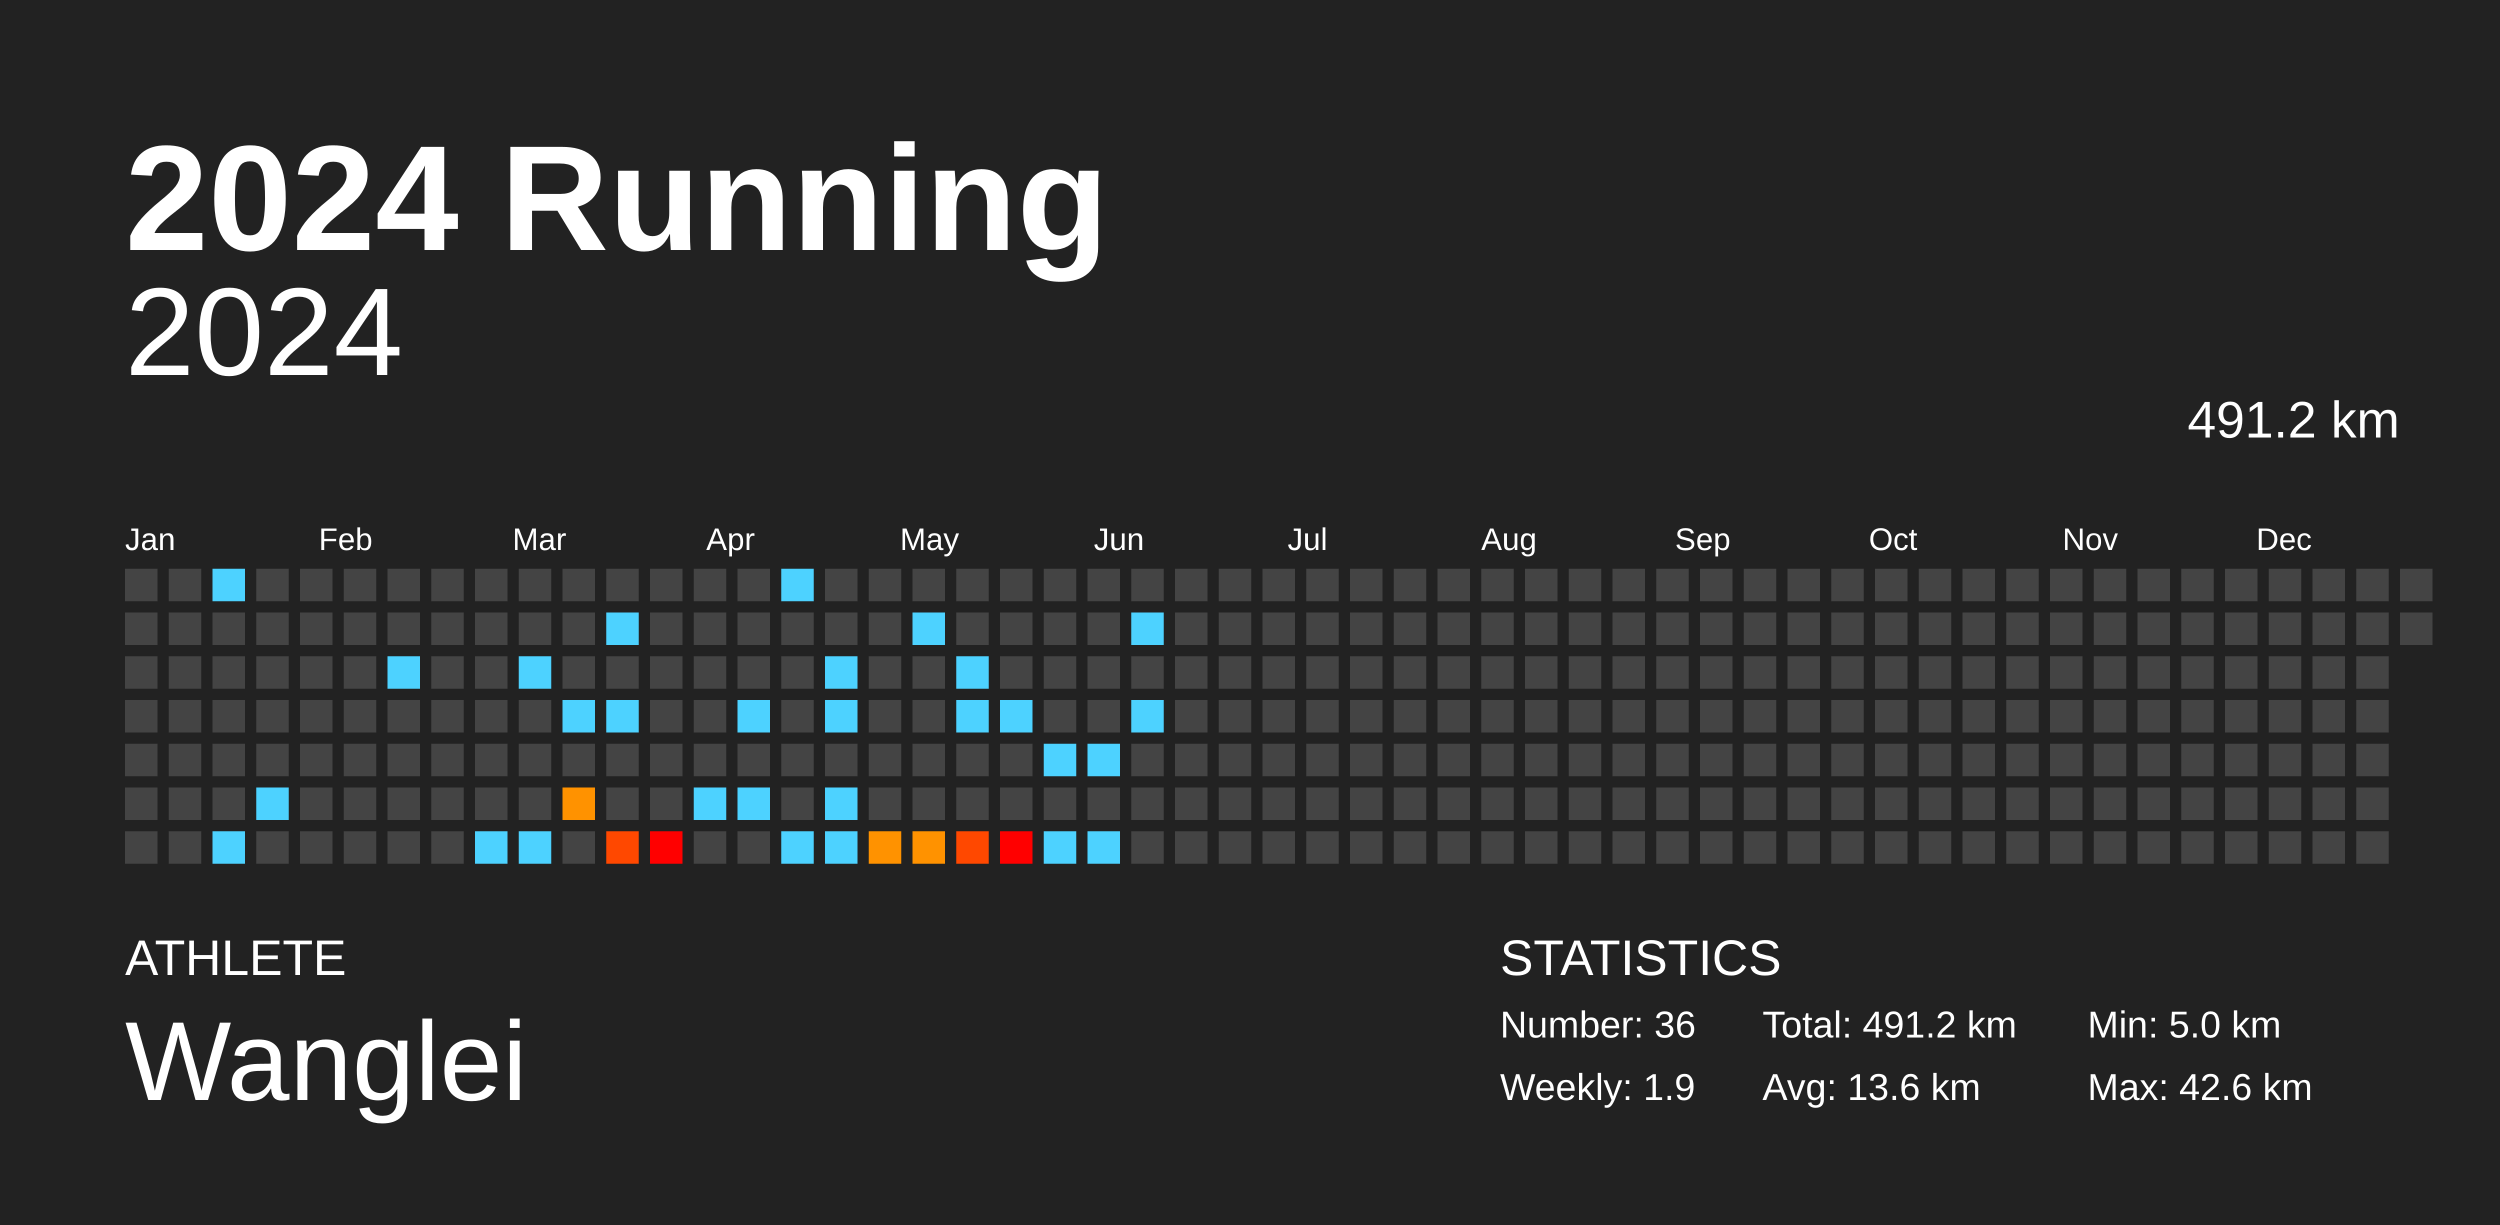
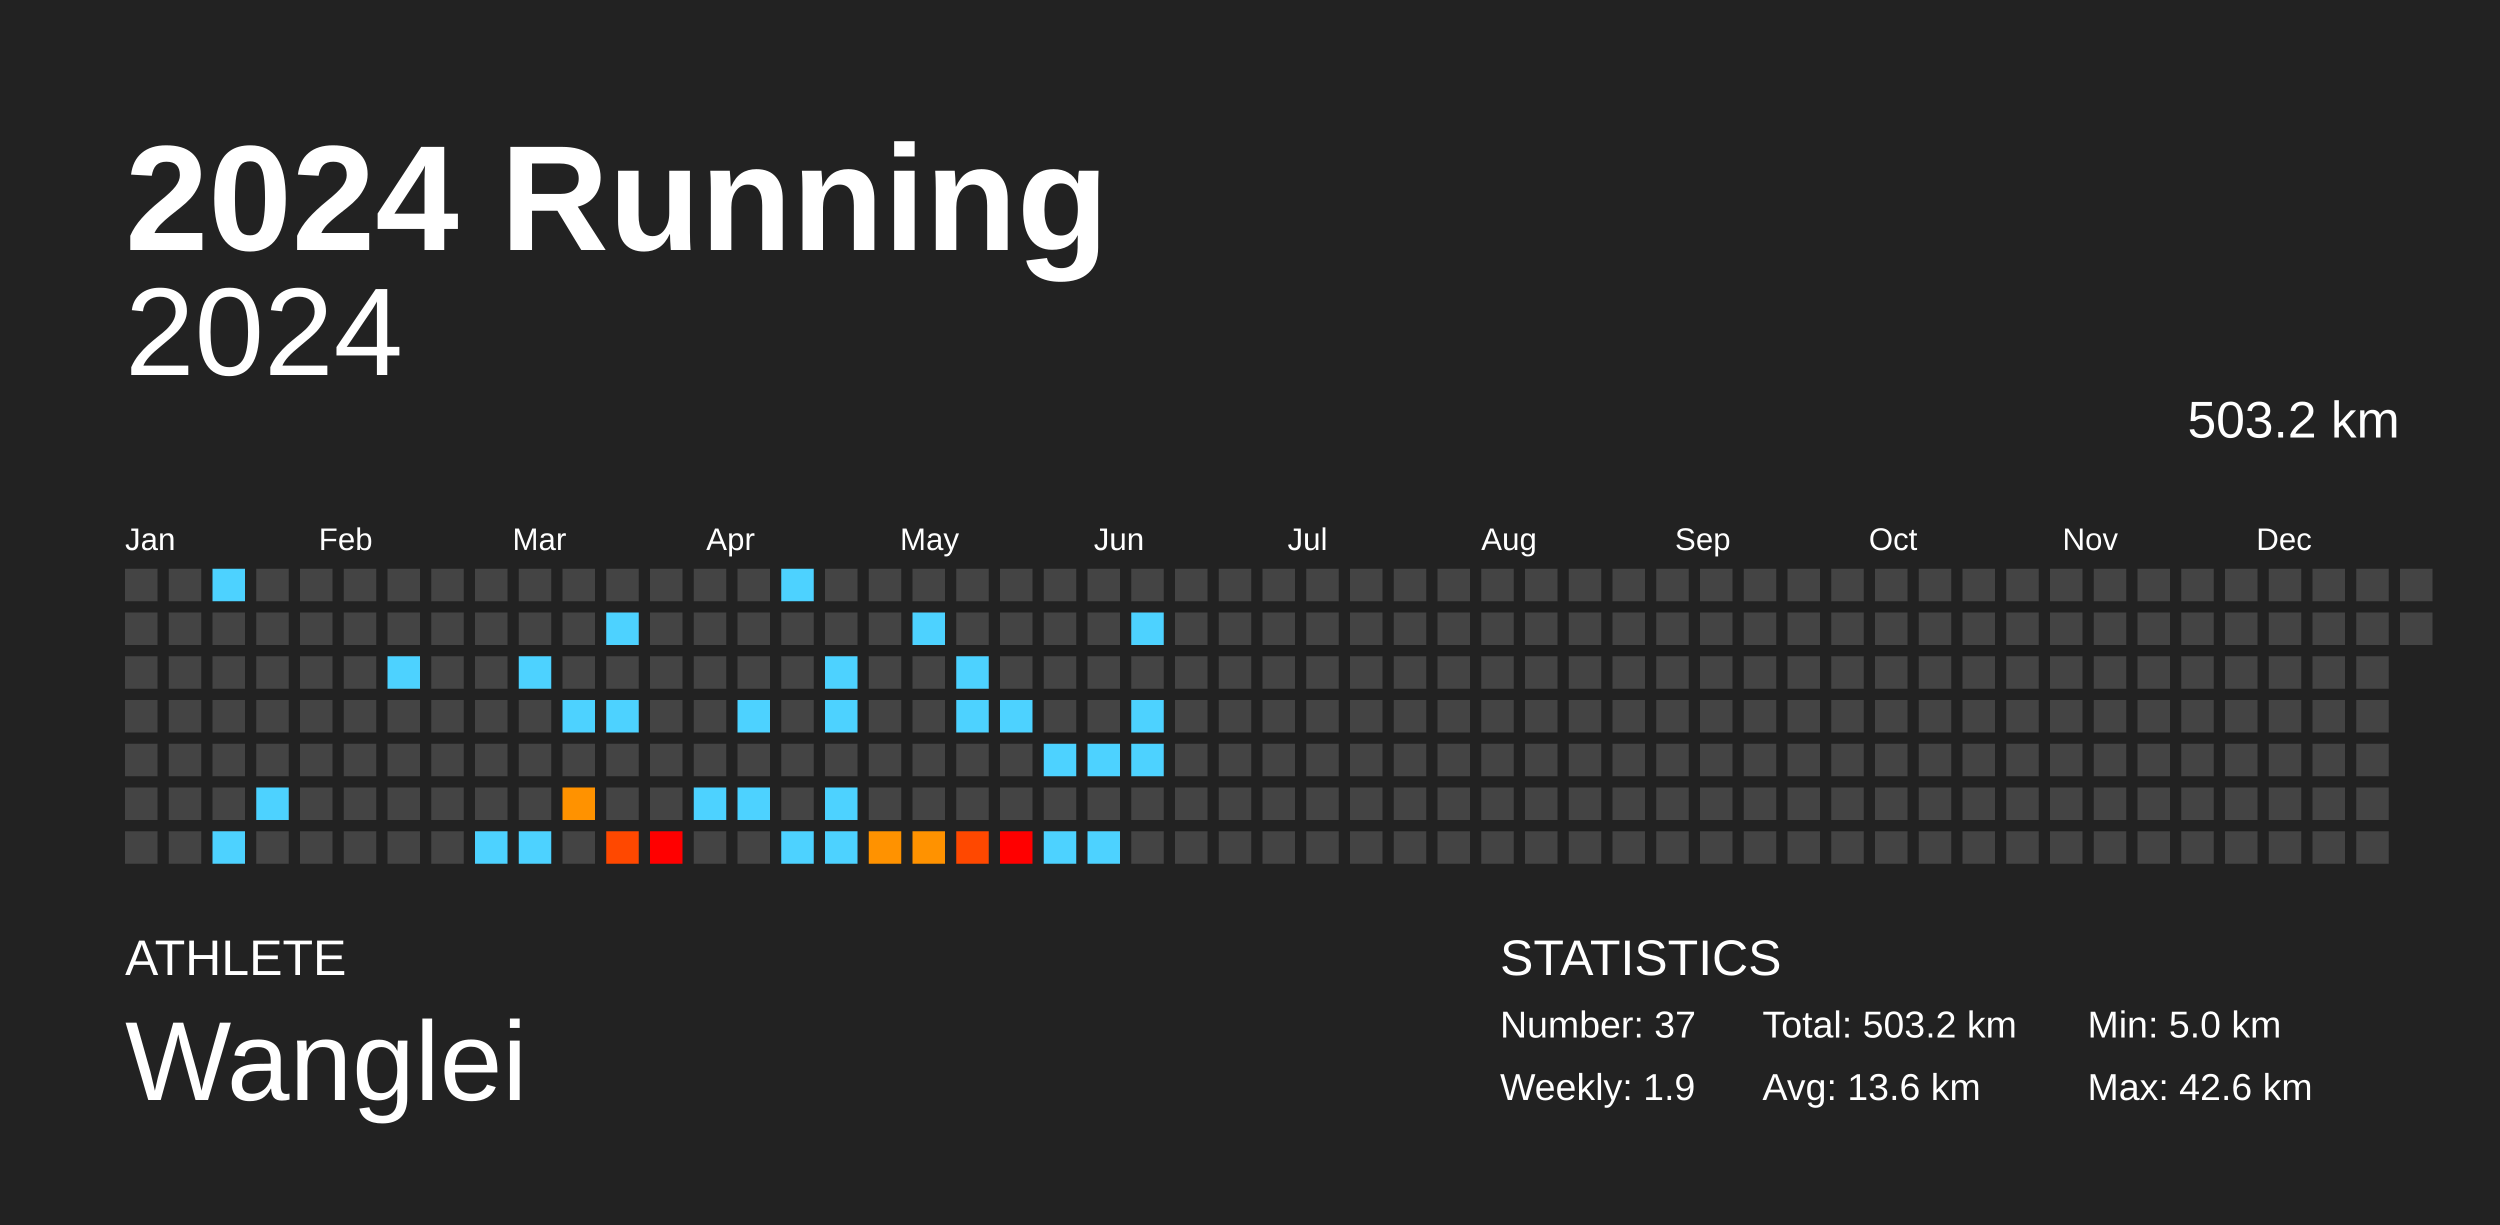
<svg xmlns="http://www.w3.org/2000/svg" baseProfile="full" height="98mm" version="1.1" viewBox="0,0,200,98" width="200mm">
  <defs />
  <rect fill="#222222" height="98" width="200" x="0" y="0" />
  <text fill="#FFFFFF" style="font-size:12px; font-family:Arial; font-weight:bold;" x="10" y="20">2024 Running</text>
  <text fill="#FFFFFF" style="font-size:4px; font-family:Arial" x="10" y="78">ATHLETE</text>
  <text fill="#FFFFFF" style="font-size:9px; font-family:Arial" x="10" y="88">Wanglei</text>
  <text fill="#FFFFFF" style="font-size:4px; font-family:Arial" x="120" y="78">STATISTICS</text>
-   <text fill="#FFFFFF" style="font-size:3px; font-family:Arial" x="120" y="83">Number: 36</text>
+   <text fill="#FFFFFF" style="font-size:3px; font-family:Arial" x="120" y="83">Number: 37</text>
  <text fill="#FFFFFF" style="font-size:3px; font-family:Arial" x="120" y="88">Weekly: 1.9</text>
-   <text fill="#FFFFFF" style="font-size:3px; font-family:Arial" x="141" y="83">Total: 491.2 km</text>
+   <text fill="#FFFFFF" style="font-size:3px; font-family:Arial" x="141" y="83">Total: 503.2 km</text>
  <text fill="#FFFFFF" style="font-size:3px; font-family:Arial" x="141" y="88">Avg: 13.6 km</text>
  <text fill="#FFFFFF" style="font-size:3px; font-family:Arial" x="167" y="83">Min: 5.0 km</text>
  <text fill="#FFFFFF" style="font-size:3px; font-family:Arial" x="167" y="88">Max: 42.6 km</text>
  <text alignment-baseline="hanging" fill="#FFFFFF" style="font-size:10.0px; font-family:Arial;" x="10" y="30">2024</text>
-   <text alignment-baseline="hanging" fill="#FFFFFF" style="font-size:4.125px; font-family:Arial;" x="175" y="35">491.2 km</text>
+   <text alignment-baseline="hanging" fill="#FFFFFF" style="font-size:4.125px; font-family:Arial;" x="175" y="35">503.2 km</text>
  <text fill="#FFFFFF" style="font-size:2.5px; font-family:Arial" x="10.0" y="44">Jan</text>
  <text fill="#FFFFFF" style="font-size:2.5px; font-family:Arial" x="25.5" y="44">Feb</text>
  <text fill="#FFFFFF" style="font-size:2.5px; font-family:Arial" x="41.0" y="44">Mar</text>
  <text fill="#FFFFFF" style="font-size:2.5px; font-family:Arial" x="56.5" y="44">Apr</text>
  <text fill="#FFFFFF" style="font-size:2.5px; font-family:Arial" x="72.0" y="44">May</text>
  <text fill="#FFFFFF" style="font-size:2.5px; font-family:Arial" x="87.5" y="44">Jun</text>
  <text fill="#FFFFFF" style="font-size:2.5px; font-family:Arial" x="103.0" y="44">Jul</text>
  <text fill="#FFFFFF" style="font-size:2.5px; font-family:Arial" x="118.5" y="44">Aug</text>
  <text fill="#FFFFFF" style="font-size:2.5px; font-family:Arial" x="134.0" y="44">Sep</text>
  <text fill="#FFFFFF" style="font-size:2.5px; font-family:Arial" x="149.5" y="44">Oct</text>
  <text fill="#FFFFFF" style="font-size:2.5px; font-family:Arial" x="165.0" y="44">Nov</text>
  <text fill="#FFFFFF" style="font-size:2.5px; font-family:Arial" x="180.5" y="44">Dec</text>
  <rect fill="#444444" height="2.6" width="2.6" x="10.0" y="45.5" />
  <rect fill="#444444" height="2.6" width="2.6" x="10.0" y="49.0" />
  <rect fill="#444444" height="2.6" width="2.6" x="10.0" y="52.5" />
  <rect fill="#444444" height="2.6" width="2.6" x="10.0" y="56.0" />
  <rect fill="#444444" height="2.6" width="2.6" x="10.0" y="59.5" />
  <rect fill="#444444" height="2.6" width="2.6" x="10.0" y="63.0" />
  <rect fill="#444444" height="2.6" width="2.6" x="10.0" y="66.5" />
  <rect fill="#444444" height="2.6" width="2.6" x="13.5" y="45.5" />
  <rect fill="#444444" height="2.6" width="2.6" x="13.5" y="49.0" />
  <rect fill="#444444" height="2.6" width="2.6" x="13.5" y="52.5" />
  <rect fill="#444444" height="2.6" width="2.6" x="13.5" y="56.0" />
  <rect fill="#444444" height="2.6" width="2.6" x="13.5" y="59.5" />
  <rect fill="#444444" height="2.6" width="2.6" x="13.5" y="63.0" />
  <rect fill="#444444" height="2.6" width="2.6" x="13.5" y="66.5" />
  <rect fill="#4dd2ff" height="2.6" width="2.6" x="17.0" y="45.5" />
  <rect fill="#444444" height="2.6" width="2.6" x="17.0" y="49.0" />
  <rect fill="#444444" height="2.6" width="2.6" x="17.0" y="52.5" />
  <rect fill="#444444" height="2.6" width="2.6" x="17.0" y="56.0" />
  <rect fill="#444444" height="2.6" width="2.6" x="17.0" y="59.5" />
  <rect fill="#444444" height="2.6" width="2.6" x="17.0" y="63.0" />
  <rect fill="#4dd2ff" height="2.6" width="2.6" x="17.0" y="66.5" />
  <rect fill="#444444" height="2.6" width="2.6" x="20.5" y="45.5" />
  <rect fill="#444444" height="2.6" width="2.6" x="20.5" y="49.0" />
  <rect fill="#444444" height="2.6" width="2.6" x="20.5" y="52.5" />
  <rect fill="#444444" height="2.6" width="2.6" x="20.5" y="56.0" />
  <rect fill="#444444" height="2.6" width="2.6" x="20.5" y="59.5" />
  <rect fill="#4dd2ff" height="2.6" width="2.6" x="20.5" y="63.0" />
  <rect fill="#444444" height="2.6" width="2.6" x="20.5" y="66.5" />
  <rect fill="#444444" height="2.6" width="2.6" x="24.0" y="45.5" />
  <rect fill="#444444" height="2.6" width="2.6" x="24.0" y="49.0" />
  <rect fill="#444444" height="2.6" width="2.6" x="24.0" y="52.5" />
  <rect fill="#444444" height="2.6" width="2.6" x="24.0" y="56.0" />
  <rect fill="#444444" height="2.6" width="2.6" x="24.0" y="59.5" />
  <rect fill="#444444" height="2.6" width="2.6" x="24.0" y="63.0" />
  <rect fill="#444444" height="2.6" width="2.6" x="24.0" y="66.5" />
  <rect fill="#444444" height="2.6" width="2.6" x="27.5" y="45.5" />
  <rect fill="#444444" height="2.6" width="2.6" x="27.5" y="49.0" />
  <rect fill="#444444" height="2.6" width="2.6" x="27.5" y="52.5" />
  <rect fill="#444444" height="2.6" width="2.6" x="27.5" y="56.0" />
  <rect fill="#444444" height="2.6" width="2.6" x="27.5" y="59.5" />
  <rect fill="#444444" height="2.6" width="2.6" x="27.5" y="63.0" />
  <rect fill="#444444" height="2.6" width="2.6" x="27.5" y="66.5" />
  <rect fill="#444444" height="2.6" width="2.6" x="31.0" y="45.5" />
  <rect fill="#444444" height="2.6" width="2.6" x="31.0" y="49.0" />
  <rect fill="#4dd2ff" height="2.6" width="2.6" x="31.0" y="52.5" />
  <rect fill="#444444" height="2.6" width="2.6" x="31.0" y="56.0" />
  <rect fill="#444444" height="2.6" width="2.6" x="31.0" y="59.5" />
  <rect fill="#444444" height="2.6" width="2.6" x="31.0" y="63.0" />
  <rect fill="#444444" height="2.6" width="2.6" x="31.0" y="66.5" />
  <rect fill="#444444" height="2.6" width="2.6" x="34.5" y="45.5" />
  <rect fill="#444444" height="2.6" width="2.6" x="34.5" y="49.0" />
  <rect fill="#444444" height="2.6" width="2.6" x="34.5" y="52.5" />
  <rect fill="#444444" height="2.6" width="2.6" x="34.5" y="56.0" />
  <rect fill="#444444" height="2.6" width="2.6" x="34.5" y="59.5" />
  <rect fill="#444444" height="2.6" width="2.6" x="34.5" y="63.0" />
  <rect fill="#444444" height="2.6" width="2.6" x="34.5" y="66.5" />
  <rect fill="#444444" height="2.6" width="2.6" x="38.0" y="45.5" />
  <rect fill="#444444" height="2.6" width="2.6" x="38.0" y="49.0" />
  <rect fill="#444444" height="2.6" width="2.6" x="38.0" y="52.5" />
  <rect fill="#444444" height="2.6" width="2.6" x="38.0" y="56.0" />
  <rect fill="#444444" height="2.6" width="2.6" x="38.0" y="59.5" />
  <rect fill="#444444" height="2.6" width="2.6" x="38.0" y="63.0" />
  <rect fill="#4dd2ff" height="2.6" width="2.6" x="38.0" y="66.5" />
  <rect fill="#444444" height="2.6" width="2.6" x="41.5" y="45.5" />
  <rect fill="#444444" height="2.6" width="2.6" x="41.5" y="49.0" />
  <rect fill="#4dd2ff" height="2.6" width="2.6" x="41.5" y="52.5" />
  <rect fill="#444444" height="2.6" width="2.6" x="41.5" y="56.0" />
  <rect fill="#444444" height="2.6" width="2.6" x="41.5" y="59.5" />
  <rect fill="#444444" height="2.6" width="2.6" x="41.5" y="63.0" />
  <rect fill="#4dd2ff" height="2.6" width="2.6" x="41.5" y="66.5" />
  <rect fill="#444444" height="2.6" width="2.6" x="45.0" y="45.5" />
  <rect fill="#444444" height="2.6" width="2.6" x="45.0" y="49.0" />
  <rect fill="#444444" height="2.6" width="2.6" x="45.0" y="52.5" />
  <rect fill="#4dd2ff" height="2.6" width="2.6" x="45.0" y="56.0" />
  <rect fill="#444444" height="2.6" width="2.6" x="45.0" y="59.5" />
  <rect fill="#ff9200" height="2.6" width="2.6" x="45.0" y="63.0" />
  <rect fill="#444444" height="2.6" width="2.6" x="45.0" y="66.5" />
  <rect fill="#444444" height="2.6" width="2.6" x="48.5" y="45.5" />
  <rect fill="#4dd2ff" height="2.6" width="2.6" x="48.5" y="49.0" />
  <rect fill="#444444" height="2.6" width="2.6" x="48.5" y="52.5" />
  <rect fill="#4dd2ff" height="2.6" width="2.6" x="48.5" y="56.0" />
  <rect fill="#444444" height="2.6" width="2.6" x="48.5" y="59.5" />
  <rect fill="#444444" height="2.6" width="2.6" x="48.5" y="63.0" />
  <rect fill="#ff4800" height="2.6" width="2.6" x="48.5" y="66.5" />
  <rect fill="#444444" height="2.6" width="2.6" x="52.0" y="45.5" />
  <rect fill="#444444" height="2.6" width="2.6" x="52.0" y="49.0" />
  <rect fill="#444444" height="2.6" width="2.6" x="52.0" y="52.5" />
  <rect fill="#444444" height="2.6" width="2.6" x="52.0" y="56.0" />
  <rect fill="#444444" height="2.6" width="2.6" x="52.0" y="59.5" />
  <rect fill="#444444" height="2.6" width="2.6" x="52.0" y="63.0" />
  <rect fill="red" height="2.6" width="2.6" x="52.0" y="66.5" />
  <rect fill="#444444" height="2.6" width="2.6" x="55.5" y="45.5" />
  <rect fill="#444444" height="2.6" width="2.6" x="55.5" y="49.0" />
  <rect fill="#444444" height="2.6" width="2.6" x="55.5" y="52.5" />
  <rect fill="#444444" height="2.6" width="2.6" x="55.5" y="56.0" />
  <rect fill="#444444" height="2.6" width="2.6" x="55.5" y="59.5" />
  <rect fill="#4dd2ff" height="2.6" width="2.6" x="55.5" y="63.0" />
  <rect fill="#444444" height="2.6" width="2.6" x="55.5" y="66.5" />
  <rect fill="#444444" height="2.6" width="2.6" x="59.0" y="45.5" />
  <rect fill="#444444" height="2.6" width="2.6" x="59.0" y="49.0" />
  <rect fill="#444444" height="2.6" width="2.6" x="59.0" y="52.5" />
  <rect fill="#4dd2ff" height="2.6" width="2.6" x="59.0" y="56.0" />
  <rect fill="#444444" height="2.6" width="2.6" x="59.0" y="59.5" />
  <rect fill="#4dd2ff" height="2.6" width="2.6" x="59.0" y="63.0" />
  <rect fill="#444444" height="2.6" width="2.6" x="59.0" y="66.5" />
  <rect fill="#4dd2ff" height="2.6" width="2.6" x="62.5" y="45.5" />
  <rect fill="#444444" height="2.6" width="2.6" x="62.5" y="49.0" />
  <rect fill="#444444" height="2.6" width="2.6" x="62.5" y="52.5" />
  <rect fill="#444444" height="2.6" width="2.6" x="62.5" y="56.0" />
  <rect fill="#444444" height="2.6" width="2.6" x="62.5" y="59.5" />
  <rect fill="#444444" height="2.6" width="2.6" x="62.5" y="63.0" />
  <rect fill="#4dd2ff" height="2.6" width="2.6" x="62.5" y="66.5" />
  <rect fill="#444444" height="2.6" width="2.6" x="66.0" y="45.5" />
  <rect fill="#444444" height="2.6" width="2.6" x="66.0" y="49.0" />
  <rect fill="#4dd2ff" height="2.6" width="2.6" x="66.0" y="52.5" />
  <rect fill="#4dd2ff" height="2.6" width="2.6" x="66.0" y="56.0" />
  <rect fill="#444444" height="2.6" width="2.6" x="66.0" y="59.5" />
  <rect fill="#4dd2ff" height="2.6" width="2.6" x="66.0" y="63.0" />
  <rect fill="#4dd2ff" height="2.6" width="2.6" x="66.0" y="66.5" />
  <rect fill="#444444" height="2.6" width="2.6" x="69.5" y="45.5" />
  <rect fill="#444444" height="2.6" width="2.6" x="69.5" y="49.0" />
  <rect fill="#444444" height="2.6" width="2.6" x="69.5" y="52.5" />
  <rect fill="#444444" height="2.6" width="2.6" x="69.5" y="56.0" />
  <rect fill="#444444" height="2.6" width="2.6" x="69.5" y="59.5" />
  <rect fill="#444444" height="2.6" width="2.6" x="69.5" y="63.0" />
  <rect fill="#ff9200" height="2.6" width="2.6" x="69.5" y="66.5" />
  <rect fill="#444444" height="2.6" width="2.6" x="73.0" y="45.5" />
  <rect fill="#4dd2ff" height="2.6" width="2.6" x="73.0" y="49.0" />
  <rect fill="#444444" height="2.6" width="2.6" x="73.0" y="52.5" />
  <rect fill="#444444" height="2.6" width="2.6" x="73.0" y="56.0" />
  <rect fill="#444444" height="2.6" width="2.6" x="73.0" y="59.5" />
  <rect fill="#444444" height="2.6" width="2.6" x="73.0" y="63.0" />
  <rect fill="#ff9200" height="2.6" width="2.6" x="73.0" y="66.5" />
  <rect fill="#444444" height="2.6" width="2.6" x="76.5" y="45.5" />
  <rect fill="#444444" height="2.6" width="2.6" x="76.5" y="49.0" />
  <rect fill="#4dd2ff" height="2.6" width="2.6" x="76.5" y="52.5" />
  <rect fill="#4dd2ff" height="2.6" width="2.6" x="76.5" y="56.0" />
  <rect fill="#444444" height="2.6" width="2.6" x="76.5" y="59.5" />
  <rect fill="#444444" height="2.6" width="2.6" x="76.5" y="63.0" />
  <rect fill="#ff4800" height="2.6" width="2.6" x="76.5" y="66.5" />
  <rect fill="#444444" height="2.6" width="2.6" x="80.0" y="45.5" />
  <rect fill="#444444" height="2.6" width="2.6" x="80.0" y="49.0" />
  <rect fill="#444444" height="2.6" width="2.6" x="80.0" y="52.5" />
  <rect fill="#4dd2ff" height="2.6" width="2.6" x="80.0" y="56.0" />
  <rect fill="#444444" height="2.6" width="2.6" x="80.0" y="59.5" />
  <rect fill="#444444" height="2.6" width="2.6" x="80.0" y="63.0" />
  <rect fill="red" height="2.6" width="2.6" x="80.0" y="66.5" />
  <rect fill="#444444" height="2.6" width="2.6" x="83.5" y="45.5" />
  <rect fill="#444444" height="2.6" width="2.6" x="83.5" y="49.0" />
  <rect fill="#444444" height="2.6" width="2.6" x="83.5" y="52.5" />
  <rect fill="#444444" height="2.6" width="2.6" x="83.5" y="56.0" />
  <rect fill="#4dd2ff" height="2.6" width="2.6" x="83.5" y="59.5" />
  <rect fill="#444444" height="2.6" width="2.6" x="83.5" y="63.0" />
  <rect fill="#4dd2ff" height="2.6" width="2.6" x="83.5" y="66.5" />
  <rect fill="#444444" height="2.6" width="2.6" x="87.0" y="45.5" />
  <rect fill="#444444" height="2.6" width="2.6" x="87.0" y="49.0" />
  <rect fill="#444444" height="2.6" width="2.6" x="87.0" y="52.5" />
  <rect fill="#444444" height="2.6" width="2.6" x="87.0" y="56.0" />
  <rect fill="#4dd2ff" height="2.6" width="2.6" x="87.0" y="59.5" />
  <rect fill="#444444" height="2.6" width="2.6" x="87.0" y="63.0" />
  <rect fill="#4dd2ff" height="2.6" width="2.6" x="87.0" y="66.5" />
  <rect fill="#444444" height="2.6" width="2.6" x="90.5" y="45.5" />
  <rect fill="#4dd2ff" height="2.6" width="2.6" x="90.5" y="49.0" />
  <rect fill="#444444" height="2.6" width="2.6" x="90.5" y="52.5" />
  <rect fill="#4dd2ff" height="2.6" width="2.6" x="90.5" y="56.0" />
-   <rect fill="#444444" height="2.6" width="2.6" x="90.5" y="59.5" />
+   <rect fill="#4dd2ff" height="2.6" width="2.6" x="90.5" y="59.5" />
  <rect fill="#444444" height="2.6" width="2.6" x="90.5" y="63.0" />
  <rect fill="#444444" height="2.6" width="2.6" x="90.5" y="66.5" />
  <rect fill="#444444" height="2.6" width="2.6" x="94.0" y="45.5" />
  <rect fill="#444444" height="2.6" width="2.6" x="94.0" y="49.0" />
  <rect fill="#444444" height="2.6" width="2.6" x="94.0" y="52.5" />
  <rect fill="#444444" height="2.6" width="2.6" x="94.0" y="56.0" />
  <rect fill="#444444" height="2.6" width="2.6" x="94.0" y="59.5" />
  <rect fill="#444444" height="2.6" width="2.6" x="94.0" y="63.0" />
  <rect fill="#444444" height="2.6" width="2.6" x="94.0" y="66.5" />
  <rect fill="#444444" height="2.6" width="2.6" x="97.5" y="45.5" />
  <rect fill="#444444" height="2.6" width="2.6" x="97.5" y="49.0" />
  <rect fill="#444444" height="2.6" width="2.6" x="97.5" y="52.5" />
  <rect fill="#444444" height="2.6" width="2.6" x="97.5" y="56.0" />
  <rect fill="#444444" height="2.6" width="2.6" x="97.5" y="59.5" />
  <rect fill="#444444" height="2.6" width="2.6" x="97.5" y="63.0" />
  <rect fill="#444444" height="2.6" width="2.6" x="97.5" y="66.5" />
  <rect fill="#444444" height="2.6" width="2.6" x="101.0" y="45.5" />
  <rect fill="#444444" height="2.6" width="2.6" x="101.0" y="49.0" />
  <rect fill="#444444" height="2.6" width="2.6" x="101.0" y="52.5" />
  <rect fill="#444444" height="2.6" width="2.6" x="101.0" y="56.0" />
  <rect fill="#444444" height="2.6" width="2.6" x="101.0" y="59.5" />
  <rect fill="#444444" height="2.6" width="2.6" x="101.0" y="63.0" />
  <rect fill="#444444" height="2.6" width="2.6" x="101.0" y="66.5" />
  <rect fill="#444444" height="2.6" width="2.6" x="104.5" y="45.5" />
  <rect fill="#444444" height="2.6" width="2.6" x="104.5" y="49.0" />
  <rect fill="#444444" height="2.6" width="2.6" x="104.5" y="52.5" />
  <rect fill="#444444" height="2.6" width="2.6" x="104.5" y="56.0" />
  <rect fill="#444444" height="2.6" width="2.6" x="104.5" y="59.5" />
  <rect fill="#444444" height="2.6" width="2.6" x="104.5" y="63.0" />
  <rect fill="#444444" height="2.6" width="2.6" x="104.5" y="66.5" />
  <rect fill="#444444" height="2.6" width="2.6" x="108.0" y="45.5" />
  <rect fill="#444444" height="2.6" width="2.6" x="108.0" y="49.0" />
  <rect fill="#444444" height="2.6" width="2.6" x="108.0" y="52.5" />
  <rect fill="#444444" height="2.6" width="2.6" x="108.0" y="56.0" />
  <rect fill="#444444" height="2.6" width="2.6" x="108.0" y="59.5" />
  <rect fill="#444444" height="2.6" width="2.6" x="108.0" y="63.0" />
  <rect fill="#444444" height="2.6" width="2.6" x="108.0" y="66.5" />
  <rect fill="#444444" height="2.6" width="2.6" x="111.5" y="45.5" />
  <rect fill="#444444" height="2.6" width="2.6" x="111.5" y="49.0" />
  <rect fill="#444444" height="2.6" width="2.6" x="111.5" y="52.5" />
  <rect fill="#444444" height="2.6" width="2.6" x="111.5" y="56.0" />
  <rect fill="#444444" height="2.6" width="2.6" x="111.5" y="59.5" />
  <rect fill="#444444" height="2.6" width="2.6" x="111.5" y="63.0" />
  <rect fill="#444444" height="2.6" width="2.6" x="111.5" y="66.5" />
  <rect fill="#444444" height="2.6" width="2.6" x="115.0" y="45.5" />
  <rect fill="#444444" height="2.6" width="2.6" x="115.0" y="49.0" />
  <rect fill="#444444" height="2.6" width="2.6" x="115.0" y="52.5" />
  <rect fill="#444444" height="2.6" width="2.6" x="115.0" y="56.0" />
  <rect fill="#444444" height="2.6" width="2.6" x="115.0" y="59.5" />
  <rect fill="#444444" height="2.6" width="2.6" x="115.0" y="63.0" />
  <rect fill="#444444" height="2.6" width="2.6" x="115.0" y="66.5" />
  <rect fill="#444444" height="2.6" width="2.6" x="118.5" y="45.5" />
  <rect fill="#444444" height="2.6" width="2.6" x="118.5" y="49.0" />
  <rect fill="#444444" height="2.6" width="2.6" x="118.5" y="52.5" />
  <rect fill="#444444" height="2.6" width="2.6" x="118.5" y="56.0" />
  <rect fill="#444444" height="2.6" width="2.6" x="118.5" y="59.5" />
  <rect fill="#444444" height="2.6" width="2.6" x="118.5" y="63.0" />
  <rect fill="#444444" height="2.6" width="2.6" x="118.5" y="66.5" />
  <rect fill="#444444" height="2.6" width="2.6" x="122.0" y="45.5" />
  <rect fill="#444444" height="2.6" width="2.6" x="122.0" y="49.0" />
  <rect fill="#444444" height="2.6" width="2.6" x="122.0" y="52.5" />
  <rect fill="#444444" height="2.6" width="2.6" x="122.0" y="56.0" />
  <rect fill="#444444" height="2.6" width="2.6" x="122.0" y="59.5" />
  <rect fill="#444444" height="2.6" width="2.6" x="122.0" y="63.0" />
  <rect fill="#444444" height="2.6" width="2.6" x="122.0" y="66.5" />
  <rect fill="#444444" height="2.6" width="2.6" x="125.5" y="45.5" />
  <rect fill="#444444" height="2.6" width="2.6" x="125.5" y="49.0" />
  <rect fill="#444444" height="2.6" width="2.6" x="125.5" y="52.5" />
  <rect fill="#444444" height="2.6" width="2.6" x="125.5" y="56.0" />
  <rect fill="#444444" height="2.6" width="2.6" x="125.5" y="59.5" />
  <rect fill="#444444" height="2.6" width="2.6" x="125.5" y="63.0" />
  <rect fill="#444444" height="2.6" width="2.6" x="125.5" y="66.5" />
  <rect fill="#444444" height="2.6" width="2.6" x="129.0" y="45.5" />
  <rect fill="#444444" height="2.6" width="2.6" x="129.0" y="49.0" />
  <rect fill="#444444" height="2.6" width="2.6" x="129.0" y="52.5" />
  <rect fill="#444444" height="2.6" width="2.6" x="129.0" y="56.0" />
  <rect fill="#444444" height="2.6" width="2.6" x="129.0" y="59.5" />
  <rect fill="#444444" height="2.6" width="2.6" x="129.0" y="63.0" />
  <rect fill="#444444" height="2.6" width="2.6" x="129.0" y="66.5" />
  <rect fill="#444444" height="2.6" width="2.6" x="132.5" y="45.5" />
  <rect fill="#444444" height="2.6" width="2.6" x="132.5" y="49.0" />
  <rect fill="#444444" height="2.6" width="2.6" x="132.5" y="52.5" />
  <rect fill="#444444" height="2.6" width="2.6" x="132.5" y="56.0" />
  <rect fill="#444444" height="2.6" width="2.6" x="132.5" y="59.5" />
  <rect fill="#444444" height="2.6" width="2.6" x="132.5" y="63.0" />
  <rect fill="#444444" height="2.6" width="2.6" x="132.5" y="66.5" />
  <rect fill="#444444" height="2.6" width="2.6" x="136.0" y="45.5" />
  <rect fill="#444444" height="2.6" width="2.6" x="136.0" y="49.0" />
  <rect fill="#444444" height="2.6" width="2.6" x="136.0" y="52.5" />
  <rect fill="#444444" height="2.6" width="2.6" x="136.0" y="56.0" />
  <rect fill="#444444" height="2.6" width="2.6" x="136.0" y="59.5" />
  <rect fill="#444444" height="2.6" width="2.6" x="136.0" y="63.0" />
  <rect fill="#444444" height="2.6" width="2.6" x="136.0" y="66.5" />
  <rect fill="#444444" height="2.6" width="2.6" x="139.5" y="45.5" />
  <rect fill="#444444" height="2.6" width="2.6" x="139.5" y="49.0" />
  <rect fill="#444444" height="2.6" width="2.6" x="139.5" y="52.5" />
  <rect fill="#444444" height="2.6" width="2.6" x="139.5" y="56.0" />
  <rect fill="#444444" height="2.6" width="2.6" x="139.5" y="59.5" />
  <rect fill="#444444" height="2.6" width="2.6" x="139.5" y="63.0" />
  <rect fill="#444444" height="2.6" width="2.6" x="139.5" y="66.5" />
  <rect fill="#444444" height="2.6" width="2.6" x="143.0" y="45.5" />
  <rect fill="#444444" height="2.6" width="2.6" x="143.0" y="49.0" />
  <rect fill="#444444" height="2.6" width="2.6" x="143.0" y="52.5" />
  <rect fill="#444444" height="2.6" width="2.6" x="143.0" y="56.0" />
  <rect fill="#444444" height="2.6" width="2.6" x="143.0" y="59.5" />
  <rect fill="#444444" height="2.6" width="2.6" x="143.0" y="63.0" />
  <rect fill="#444444" height="2.6" width="2.6" x="143.0" y="66.5" />
  <rect fill="#444444" height="2.6" width="2.6" x="146.5" y="45.5" />
  <rect fill="#444444" height="2.6" width="2.6" x="146.5" y="49.0" />
  <rect fill="#444444" height="2.6" width="2.6" x="146.5" y="52.5" />
  <rect fill="#444444" height="2.6" width="2.6" x="146.5" y="56.0" />
  <rect fill="#444444" height="2.6" width="2.6" x="146.5" y="59.5" />
  <rect fill="#444444" height="2.6" width="2.6" x="146.5" y="63.0" />
  <rect fill="#444444" height="2.6" width="2.6" x="146.5" y="66.5" />
  <rect fill="#444444" height="2.6" width="2.6" x="150.0" y="45.5" />
  <rect fill="#444444" height="2.6" width="2.6" x="150.0" y="49.0" />
  <rect fill="#444444" height="2.6" width="2.6" x="150.0" y="52.5" />
  <rect fill="#444444" height="2.6" width="2.6" x="150.0" y="56.0" />
  <rect fill="#444444" height="2.6" width="2.6" x="150.0" y="59.5" />
  <rect fill="#444444" height="2.6" width="2.6" x="150.0" y="63.0" />
  <rect fill="#444444" height="2.6" width="2.6" x="150.0" y="66.5" />
  <rect fill="#444444" height="2.6" width="2.6" x="153.5" y="45.5" />
  <rect fill="#444444" height="2.6" width="2.6" x="153.5" y="49.0" />
  <rect fill="#444444" height="2.6" width="2.6" x="153.5" y="52.5" />
  <rect fill="#444444" height="2.6" width="2.6" x="153.5" y="56.0" />
  <rect fill="#444444" height="2.6" width="2.6" x="153.5" y="59.5" />
  <rect fill="#444444" height="2.6" width="2.6" x="153.5" y="63.0" />
  <rect fill="#444444" height="2.6" width="2.6" x="153.5" y="66.5" />
  <rect fill="#444444" height="2.6" width="2.6" x="157.0" y="45.5" />
  <rect fill="#444444" height="2.6" width="2.6" x="157.0" y="49.0" />
  <rect fill="#444444" height="2.6" width="2.6" x="157.0" y="52.5" />
  <rect fill="#444444" height="2.6" width="2.6" x="157.0" y="56.0" />
  <rect fill="#444444" height="2.6" width="2.6" x="157.0" y="59.5" />
  <rect fill="#444444" height="2.6" width="2.6" x="157.0" y="63.0" />
  <rect fill="#444444" height="2.6" width="2.6" x="157.0" y="66.5" />
  <rect fill="#444444" height="2.6" width="2.6" x="160.5" y="45.5" />
  <rect fill="#444444" height="2.6" width="2.6" x="160.5" y="49.0" />
  <rect fill="#444444" height="2.6" width="2.6" x="160.5" y="52.5" />
  <rect fill="#444444" height="2.6" width="2.6" x="160.5" y="56.0" />
  <rect fill="#444444" height="2.6" width="2.6" x="160.5" y="59.5" />
  <rect fill="#444444" height="2.6" width="2.6" x="160.5" y="63.0" />
  <rect fill="#444444" height="2.6" width="2.6" x="160.5" y="66.5" />
  <rect fill="#444444" height="2.6" width="2.6" x="164.0" y="45.5" />
  <rect fill="#444444" height="2.6" width="2.6" x="164.0" y="49.0" />
  <rect fill="#444444" height="2.6" width="2.6" x="164.0" y="52.5" />
  <rect fill="#444444" height="2.6" width="2.6" x="164.0" y="56.0" />
  <rect fill="#444444" height="2.6" width="2.6" x="164.0" y="59.5" />
  <rect fill="#444444" height="2.6" width="2.6" x="164.0" y="63.0" />
  <rect fill="#444444" height="2.6" width="2.6" x="164.0" y="66.5" />
  <rect fill="#444444" height="2.6" width="2.6" x="167.5" y="45.5" />
  <rect fill="#444444" height="2.6" width="2.6" x="167.5" y="49.0" />
  <rect fill="#444444" height="2.6" width="2.6" x="167.5" y="52.5" />
  <rect fill="#444444" height="2.6" width="2.6" x="167.5" y="56.0" />
  <rect fill="#444444" height="2.6" width="2.6" x="167.5" y="59.5" />
  <rect fill="#444444" height="2.6" width="2.6" x="167.5" y="63.0" />
  <rect fill="#444444" height="2.6" width="2.6" x="167.5" y="66.5" />
  <rect fill="#444444" height="2.6" width="2.6" x="171.0" y="45.5" />
  <rect fill="#444444" height="2.6" width="2.6" x="171.0" y="49.0" />
  <rect fill="#444444" height="2.6" width="2.6" x="171.0" y="52.5" />
  <rect fill="#444444" height="2.6" width="2.6" x="171.0" y="56.0" />
  <rect fill="#444444" height="2.6" width="2.6" x="171.0" y="59.5" />
  <rect fill="#444444" height="2.6" width="2.6" x="171.0" y="63.0" />
  <rect fill="#444444" height="2.6" width="2.6" x="171.0" y="66.5" />
  <rect fill="#444444" height="2.6" width="2.6" x="174.5" y="45.5" />
  <rect fill="#444444" height="2.6" width="2.6" x="174.5" y="49.0" />
  <rect fill="#444444" height="2.6" width="2.6" x="174.5" y="52.5" />
  <rect fill="#444444" height="2.6" width="2.6" x="174.5" y="56.0" />
  <rect fill="#444444" height="2.6" width="2.6" x="174.5" y="59.5" />
  <rect fill="#444444" height="2.6" width="2.6" x="174.5" y="63.0" />
  <rect fill="#444444" height="2.6" width="2.6" x="174.5" y="66.5" />
  <rect fill="#444444" height="2.6" width="2.6" x="178.0" y="45.5" />
  <rect fill="#444444" height="2.6" width="2.6" x="178.0" y="49.0" />
  <rect fill="#444444" height="2.6" width="2.6" x="178.0" y="52.5" />
  <rect fill="#444444" height="2.6" width="2.6" x="178.0" y="56.0" />
  <rect fill="#444444" height="2.6" width="2.6" x="178.0" y="59.5" />
  <rect fill="#444444" height="2.6" width="2.6" x="178.0" y="63.0" />
  <rect fill="#444444" height="2.6" width="2.6" x="178.0" y="66.5" />
  <rect fill="#444444" height="2.6" width="2.6" x="181.5" y="45.5" />
  <rect fill="#444444" height="2.6" width="2.6" x="181.5" y="49.0" />
  <rect fill="#444444" height="2.6" width="2.6" x="181.5" y="52.5" />
  <rect fill="#444444" height="2.6" width="2.6" x="181.5" y="56.0" />
  <rect fill="#444444" height="2.6" width="2.6" x="181.5" y="59.5" />
  <rect fill="#444444" height="2.6" width="2.6" x="181.5" y="63.0" />
  <rect fill="#444444" height="2.6" width="2.6" x="181.5" y="66.5" />
  <rect fill="#444444" height="2.6" width="2.6" x="185.0" y="45.5" />
  <rect fill="#444444" height="2.6" width="2.6" x="185.0" y="49.0" />
  <rect fill="#444444" height="2.6" width="2.6" x="185.0" y="52.5" />
  <rect fill="#444444" height="2.6" width="2.6" x="185.0" y="56.0" />
  <rect fill="#444444" height="2.6" width="2.6" x="185.0" y="59.5" />
  <rect fill="#444444" height="2.6" width="2.6" x="185.0" y="63.0" />
  <rect fill="#444444" height="2.6" width="2.6" x="185.0" y="66.5" />
  <rect fill="#444444" height="2.6" width="2.6" x="188.5" y="45.5" />
  <rect fill="#444444" height="2.6" width="2.6" x="188.5" y="49.0" />
  <rect fill="#444444" height="2.6" width="2.6" x="188.5" y="52.5" />
  <rect fill="#444444" height="2.6" width="2.6" x="188.5" y="56.0" />
  <rect fill="#444444" height="2.6" width="2.6" x="188.5" y="59.5" />
  <rect fill="#444444" height="2.6" width="2.6" x="188.5" y="63.0" />
  <rect fill="#444444" height="2.6" width="2.6" x="188.5" y="66.5" />
  <rect fill="#444444" height="2.6" width="2.6" x="192.0" y="45.5" />
  <rect fill="#444444" height="2.6" width="2.6" x="192.0" y="49.0" />
</svg>
